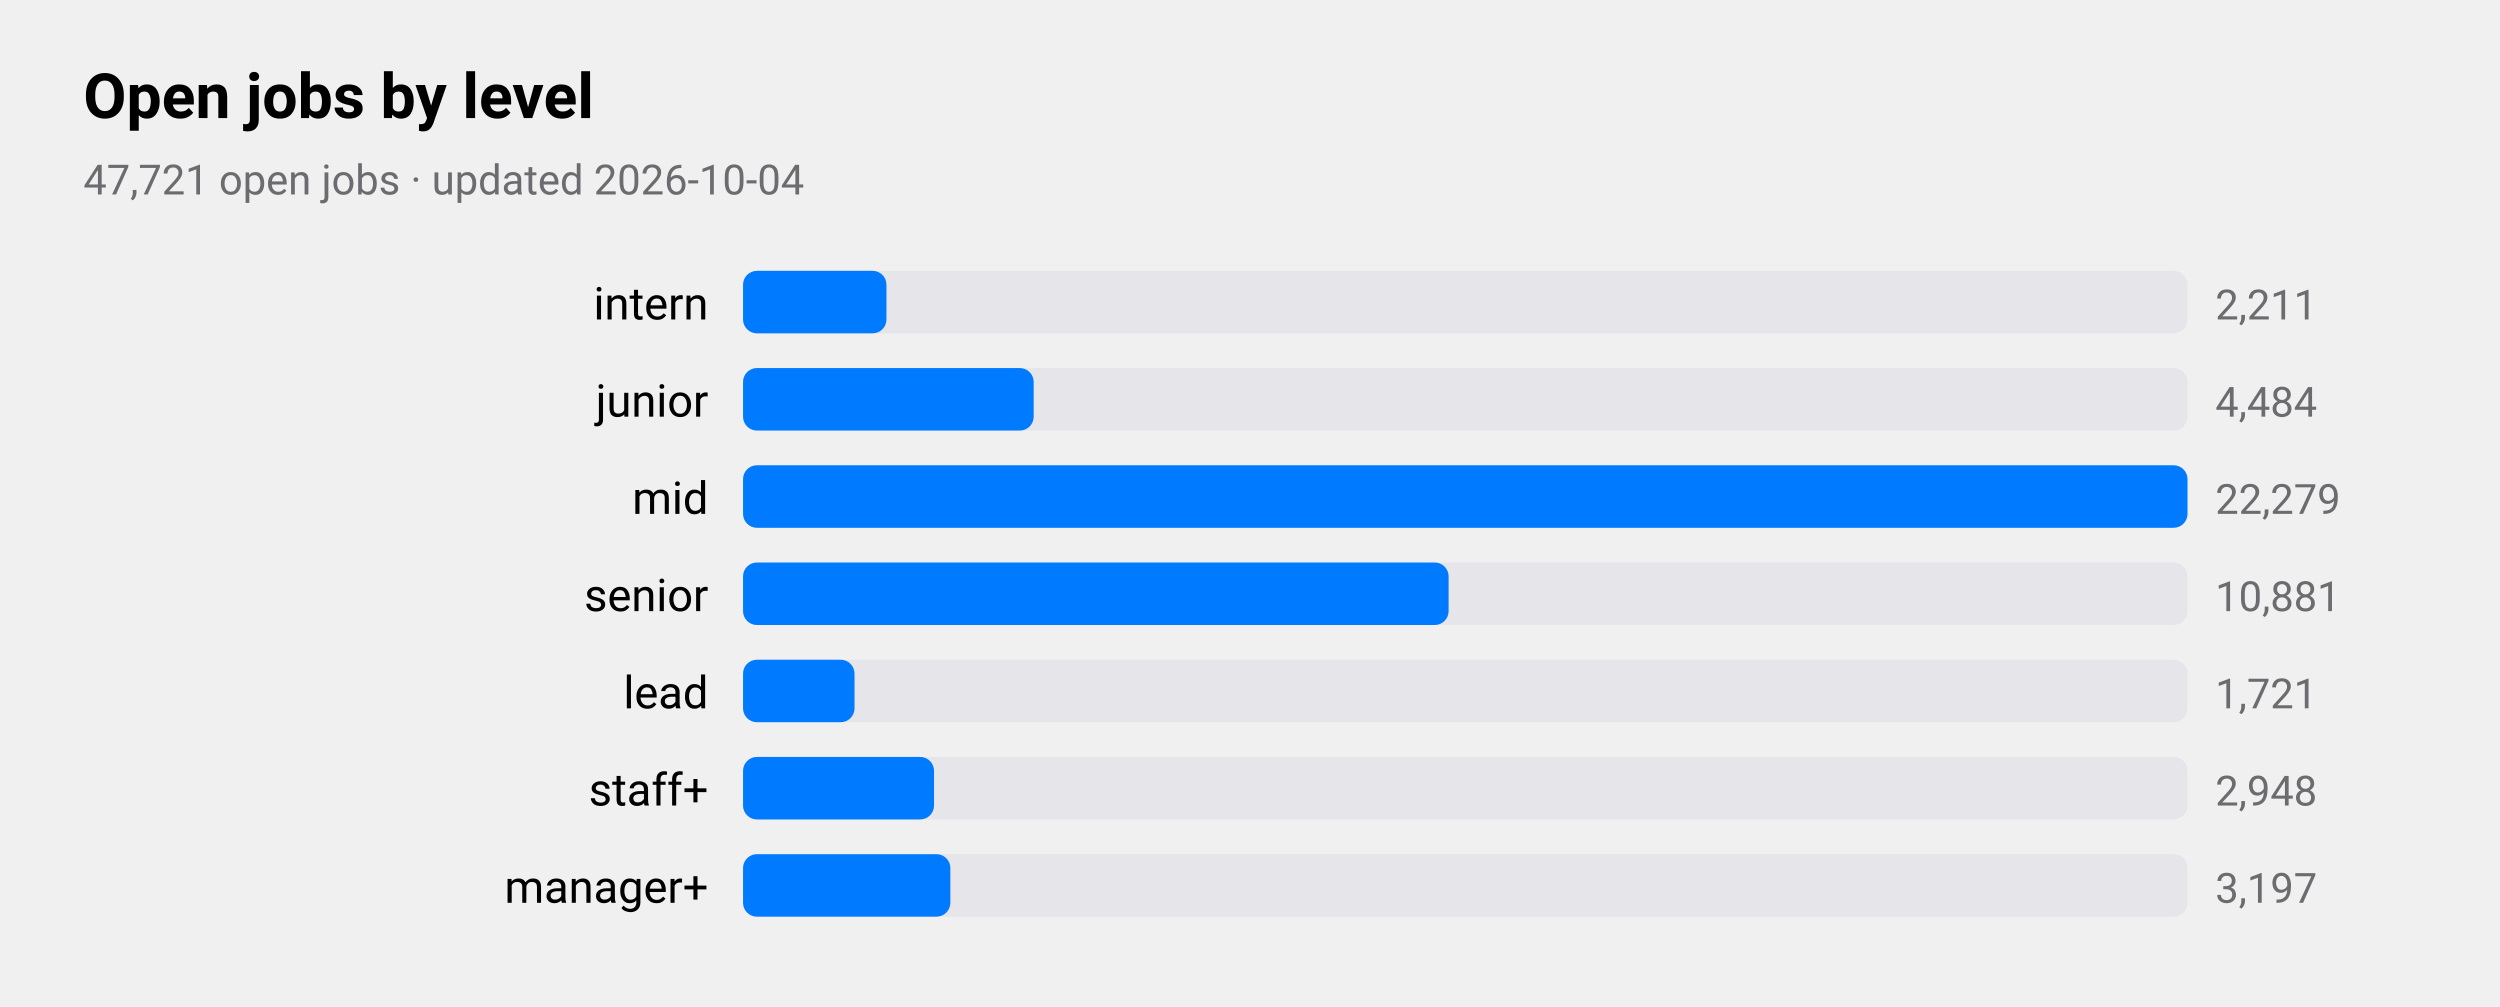
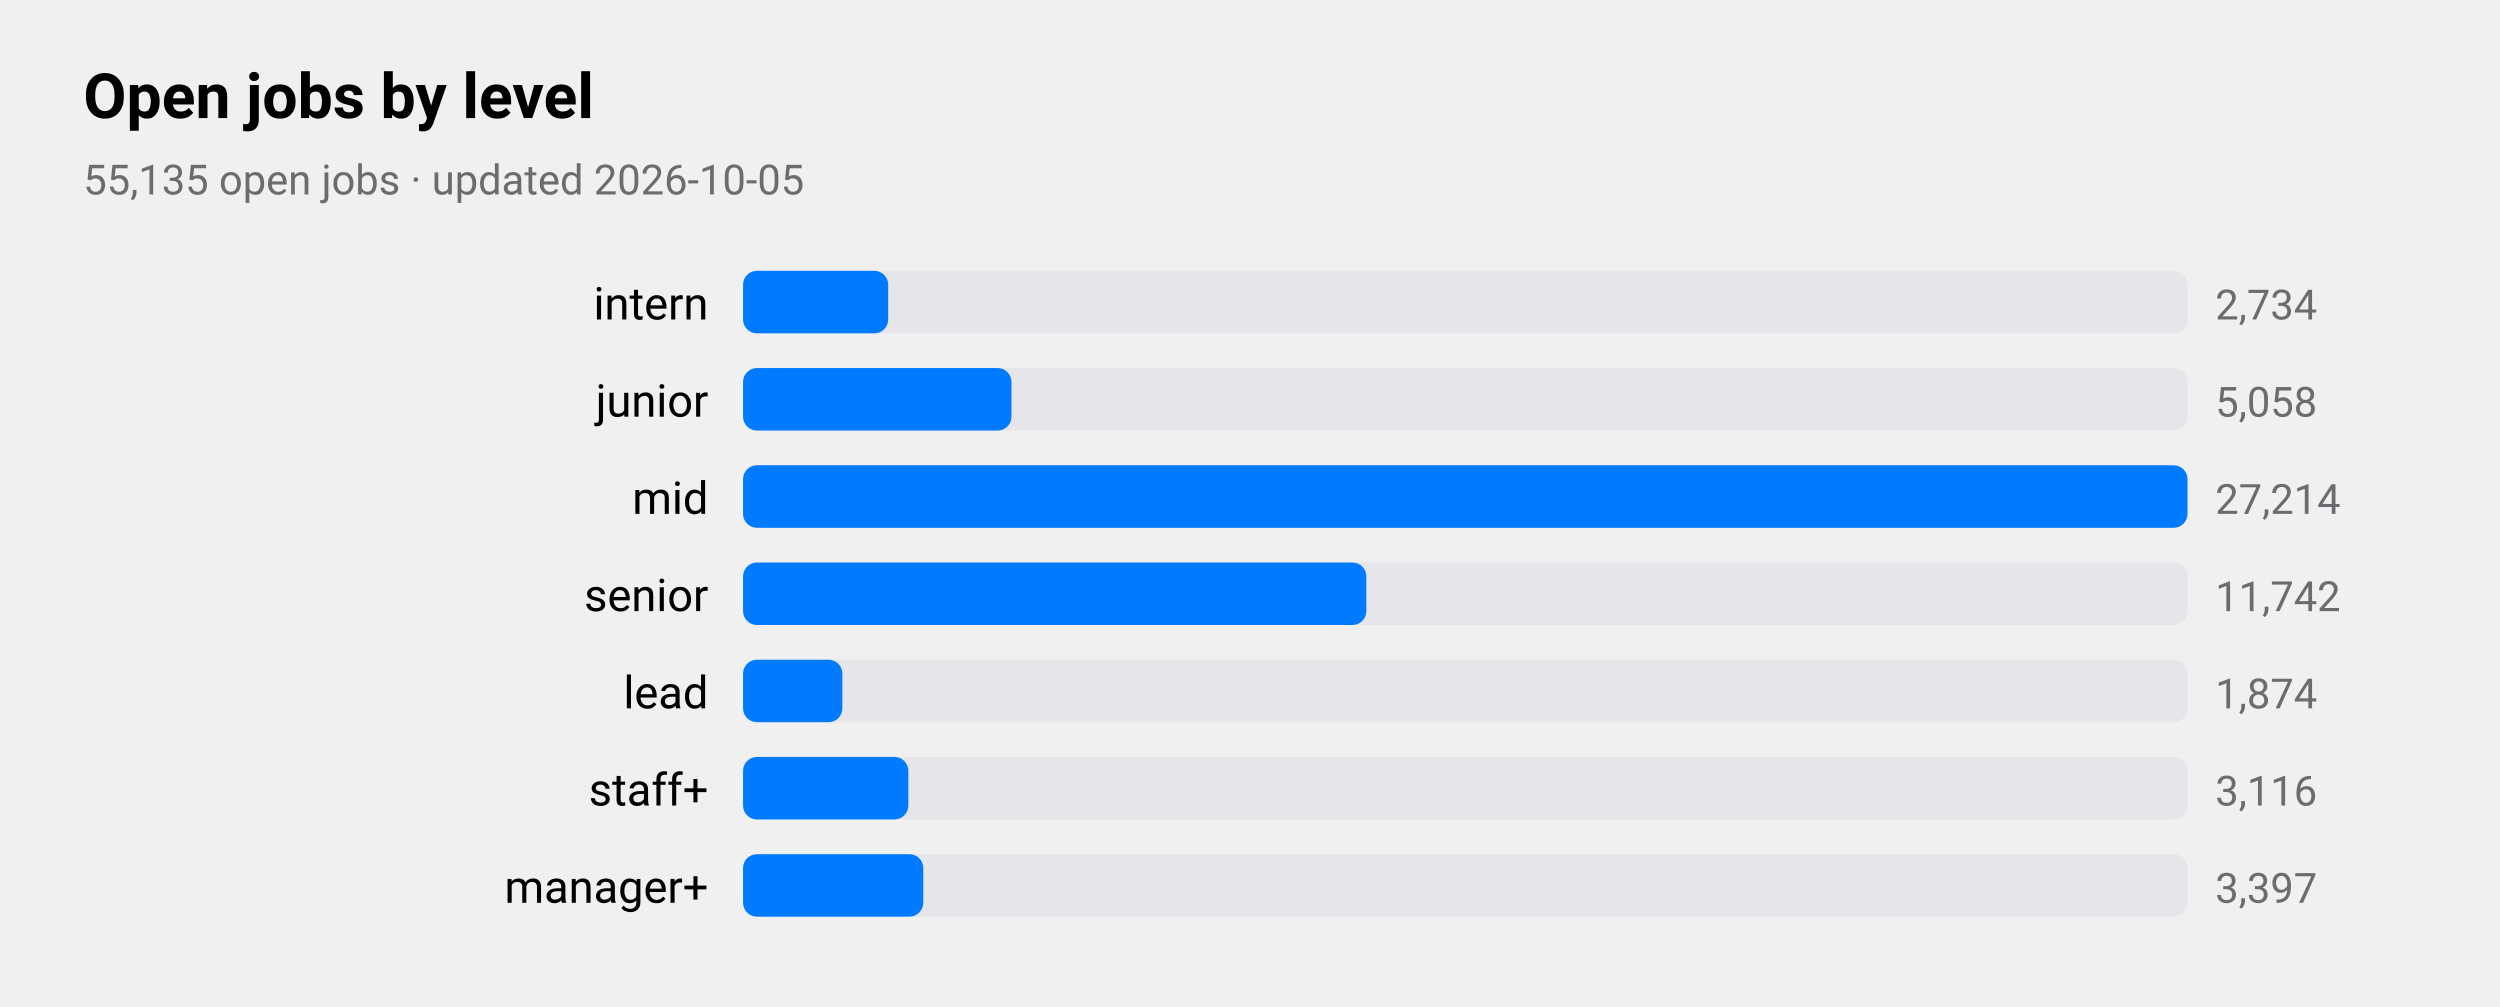
<svg xmlns="http://www.w3.org/2000/svg" viewBox="0 0 720 290" width="720" height="290" role="img" aria-label="Open jobs by level">
  <style>
text{font-family:-apple-system,BlinkMacSystemFont,"SF Pro Text","Helvetica Neue","Segoe UI",Roboto,sans-serif;fill:#000}
.sub,.val,.axis{fill:#6c6c70}.bar{fill:#007aff}.track{fill:#e5e5ea}.grid{stroke:#d1d1d6}
.l1{fill:none;stroke:#007aff;stroke-width:2.5}.d1{fill:#007aff}.l2{fill:none;stroke:#ff9500;stroke-width:2.5}.d2{fill:#ff9500}
.l3{fill:none;stroke:#34c759;stroke-width:2.5}.d3{fill:#34c759}.l4{fill:none;stroke:#af52de;stroke-width:2.5}.d4{fill:#af52de}
.l5{fill:none;stroke:#ff3b30;stroke-width:2.5}.d5{fill:#ff3b30}.l6{fill:none;stroke:#00b8d4;stroke-width:2.5}.d6{fill:#00b8d4}
@media(prefers-color-scheme:dark){text{fill:#fff}.sub,.val,.axis{fill:#98989d}.bar{fill:#0a84ff}.track{fill:#2c2c2e}.grid{stroke:#38383a}
.l1{stroke:#0a84ff}.d1{fill:#0a84ff}.l2{stroke:#ff9f0a}.d2{fill:#ff9f0a}
.l3{stroke:#30d158}.d3{fill:#30d158}.l4{stroke:#bf5af2}.d4{fill:#bf5af2}.l5{stroke:#ff453a}.d5{fill:#ff453a}.l6{stroke:#40cbe0}.d6{fill:#40cbe0}}
</style>
  <text x="24" y="34" font-size="18" font-weight="600">Open jobs by level</text>
-   <text class="sub" x="24" y="56" font-size="12">47,721 open jobs · updated 2026-10-04</text>
+   <text class="sub" x="24" y="56" font-size="12">55,135 open jobs · updated 2026-10-05</text>
  <text x="204" y="92" font-size="13" text-anchor="end">intern</text>
  <rect class="track" x="214" y="78" width="416" height="18" rx="4" />
-   <rect class="bar" x="214" y="78" width="41.3" height="18" rx="4" />
-   <text class="val" x="638" y="92" font-size="12">2,211</text>
+   <rect class="bar" x="214" y="78" width="41.8" height="18" rx="4" />
+   <text class="val" x="638" y="92" font-size="12">2,734</text>
  <text x="204" y="120" font-size="13" text-anchor="end">junior</text>
  <rect class="track" x="214" y="106" width="416" height="18" rx="4" />
-   <rect class="bar" x="214" y="106" width="83.7" height="18" rx="4" />
-   <text class="val" x="638" y="120" font-size="12">4,484</text>
+   <rect class="bar" x="214" y="106" width="77.3" height="18" rx="4" />
+   <text class="val" x="638" y="120" font-size="12">5,058</text>
  <text x="204" y="148" font-size="13" text-anchor="end">mid</text>
  <rect class="track" x="214" y="134" width="416" height="18" rx="4" />
  <rect class="bar" x="214" y="134" width="416.0" height="18" rx="4" />
-   <text class="val" x="638" y="148" font-size="12">22,279</text>
+   <text class="val" x="638" y="148" font-size="12">27,214</text>
  <text x="204" y="176" font-size="13" text-anchor="end">senior</text>
  <rect class="track" x="214" y="162" width="416" height="18" rx="4" />
-   <rect class="bar" x="214" y="162" width="203.2" height="18" rx="4" />
-   <text class="val" x="638" y="176" font-size="12">10,881</text>
+   <rect class="bar" x="214" y="162" width="179.5" height="18" rx="4" />
+   <text class="val" x="638" y="176" font-size="12">11,742</text>
  <text x="204" y="204" font-size="13" text-anchor="end">lead</text>
  <rect class="track" x="214" y="190" width="416" height="18" rx="4" />
-   <rect class="bar" x="214" y="190" width="32.1" height="18" rx="4" />
-   <text class="val" x="638" y="204" font-size="12">1,721</text>
+   <rect class="bar" x="214" y="190" width="28.6" height="18" rx="4" />
+   <text class="val" x="638" y="204" font-size="12">1,874</text>
  <text x="204" y="232" font-size="13" text-anchor="end">staff+</text>
  <rect class="track" x="214" y="218" width="416" height="18" rx="4" />
-   <rect class="bar" x="214" y="218" width="55.0" height="18" rx="4" />
-   <text class="val" x="638" y="232" font-size="12">2,948</text>
+   <rect class="bar" x="214" y="218" width="47.6" height="18" rx="4" />
+   <text class="val" x="638" y="232" font-size="12">3,116</text>
  <text x="204" y="260" font-size="13" text-anchor="end">manager+</text>
  <rect class="track" x="214" y="246" width="416" height="18" rx="4" />
-   <rect class="bar" x="214" y="246" width="59.7" height="18" rx="4" />
-   <text class="val" x="638" y="260" font-size="12">3,197</text>
+   <rect class="bar" x="214" y="246" width="51.9" height="18" rx="4" />
+   <text class="val" x="638" y="260" font-size="12">3,397</text>
</svg>
